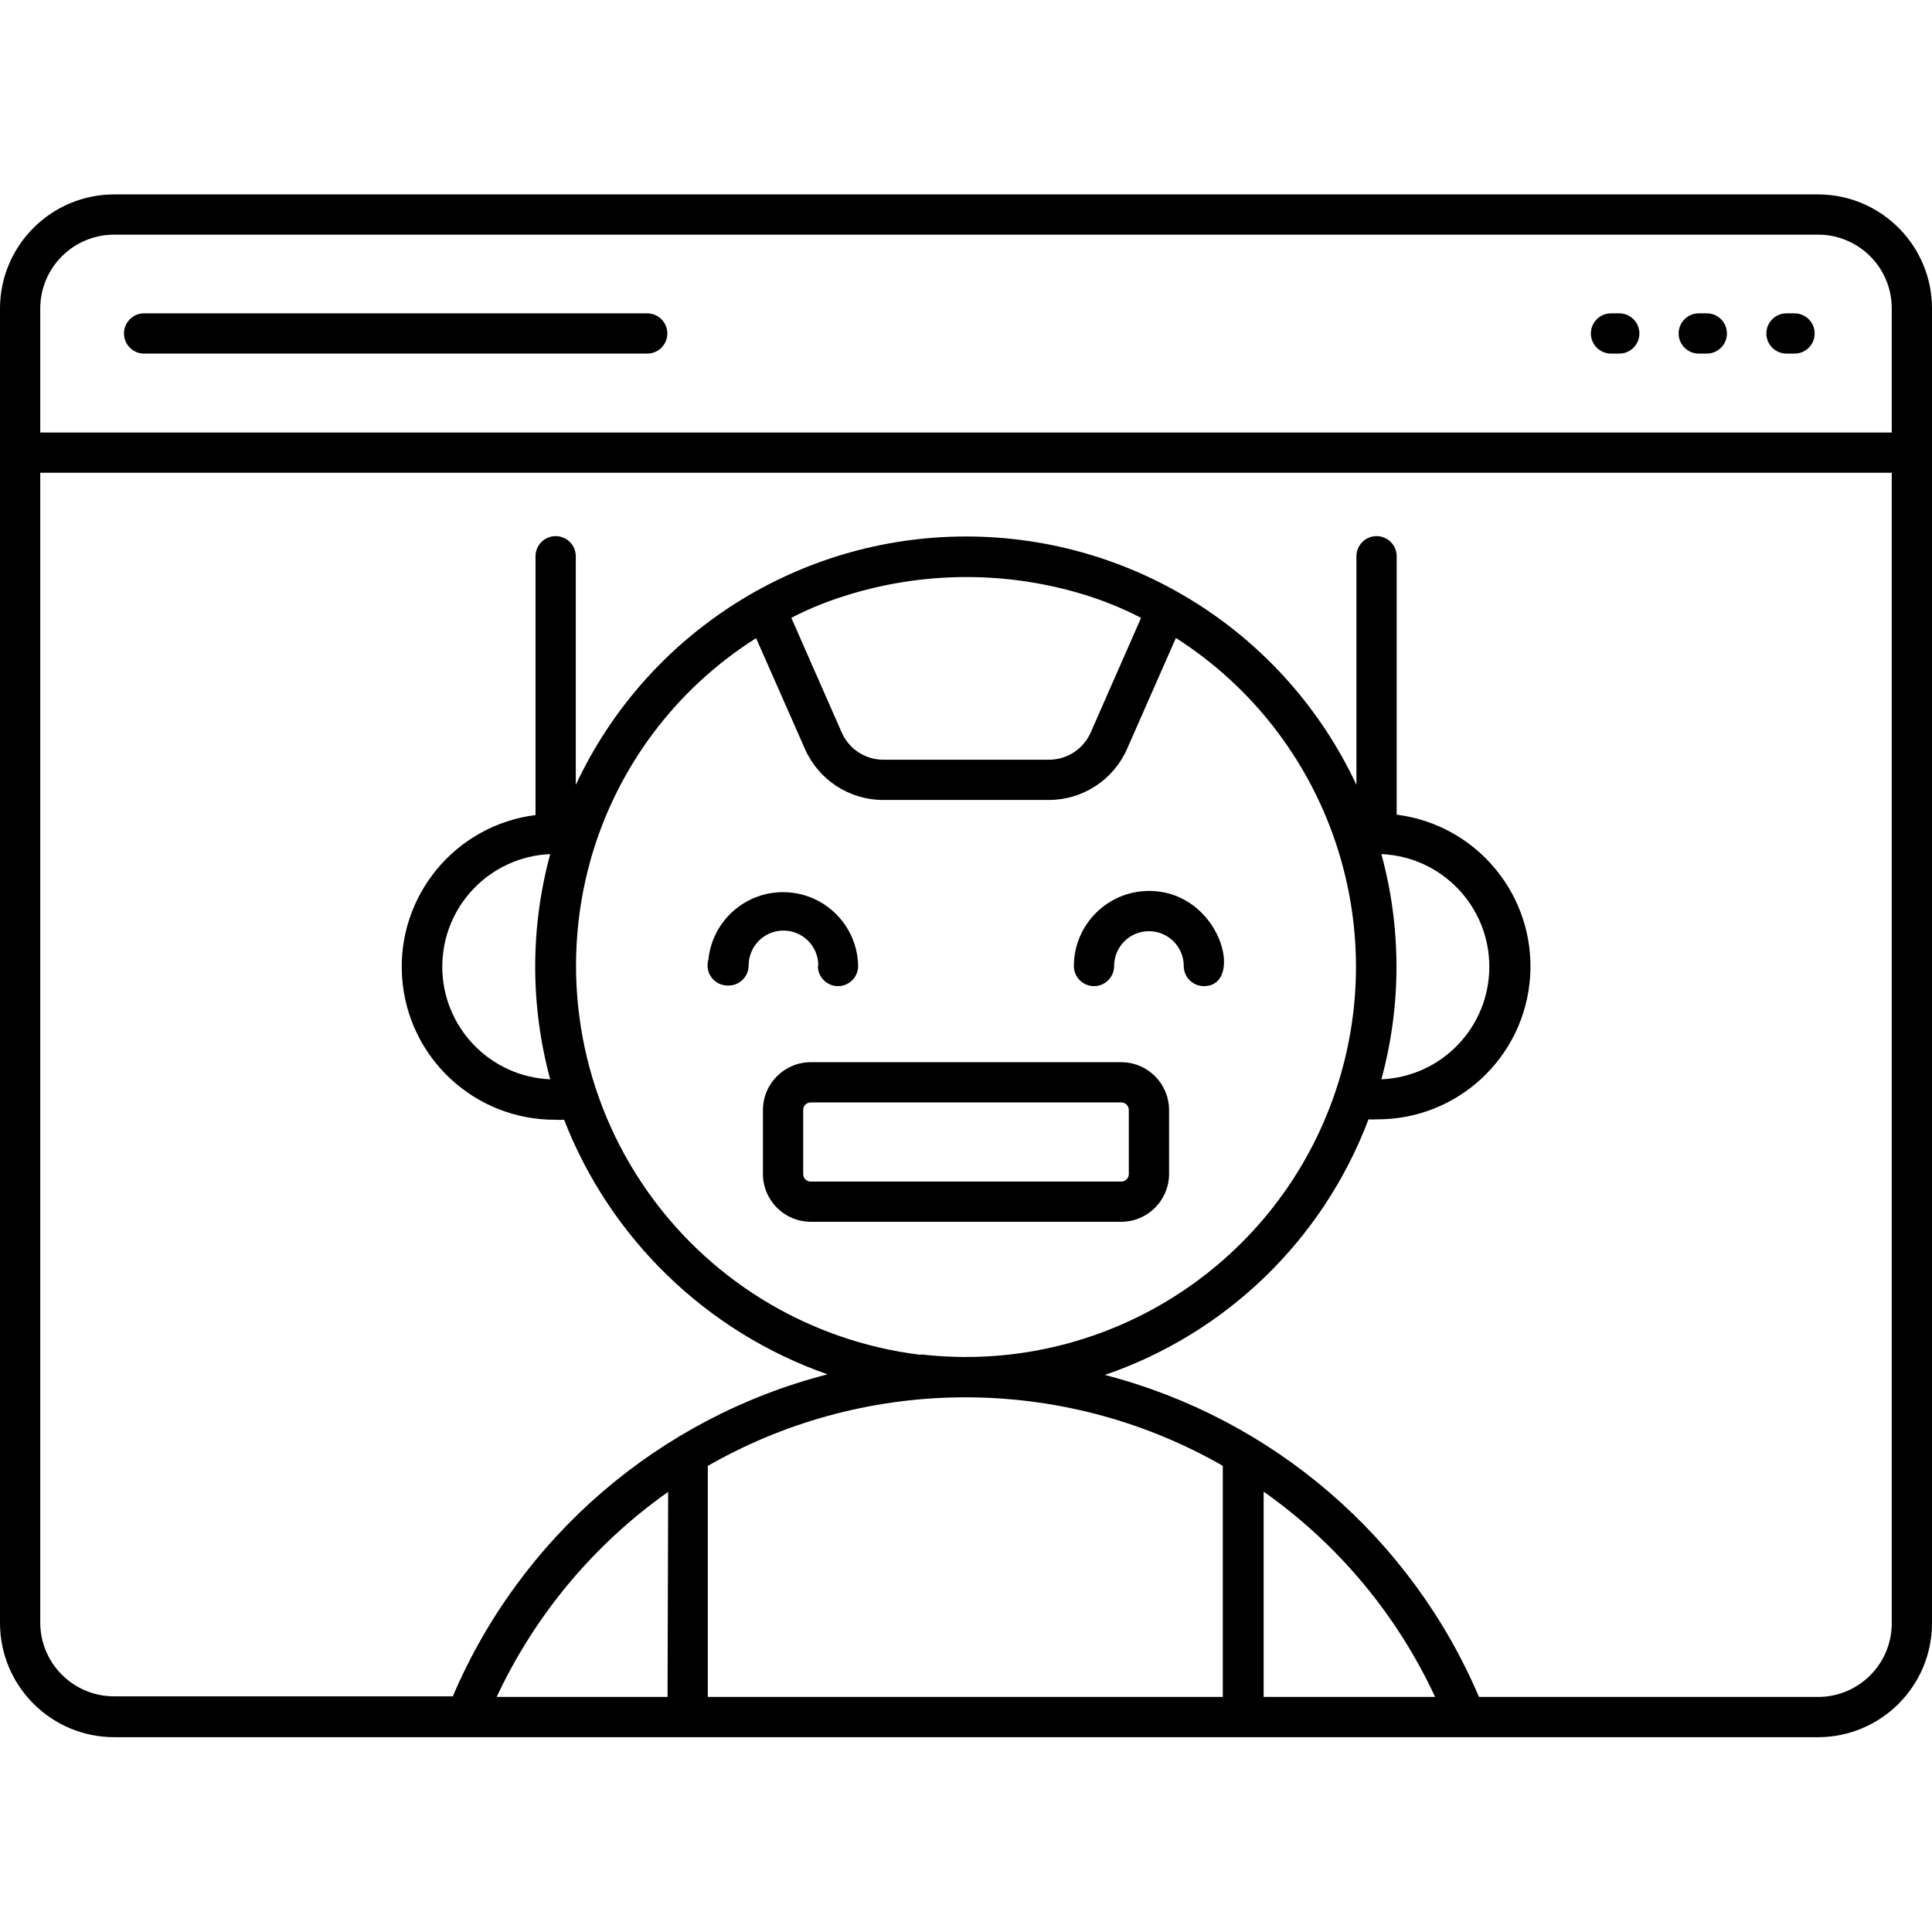
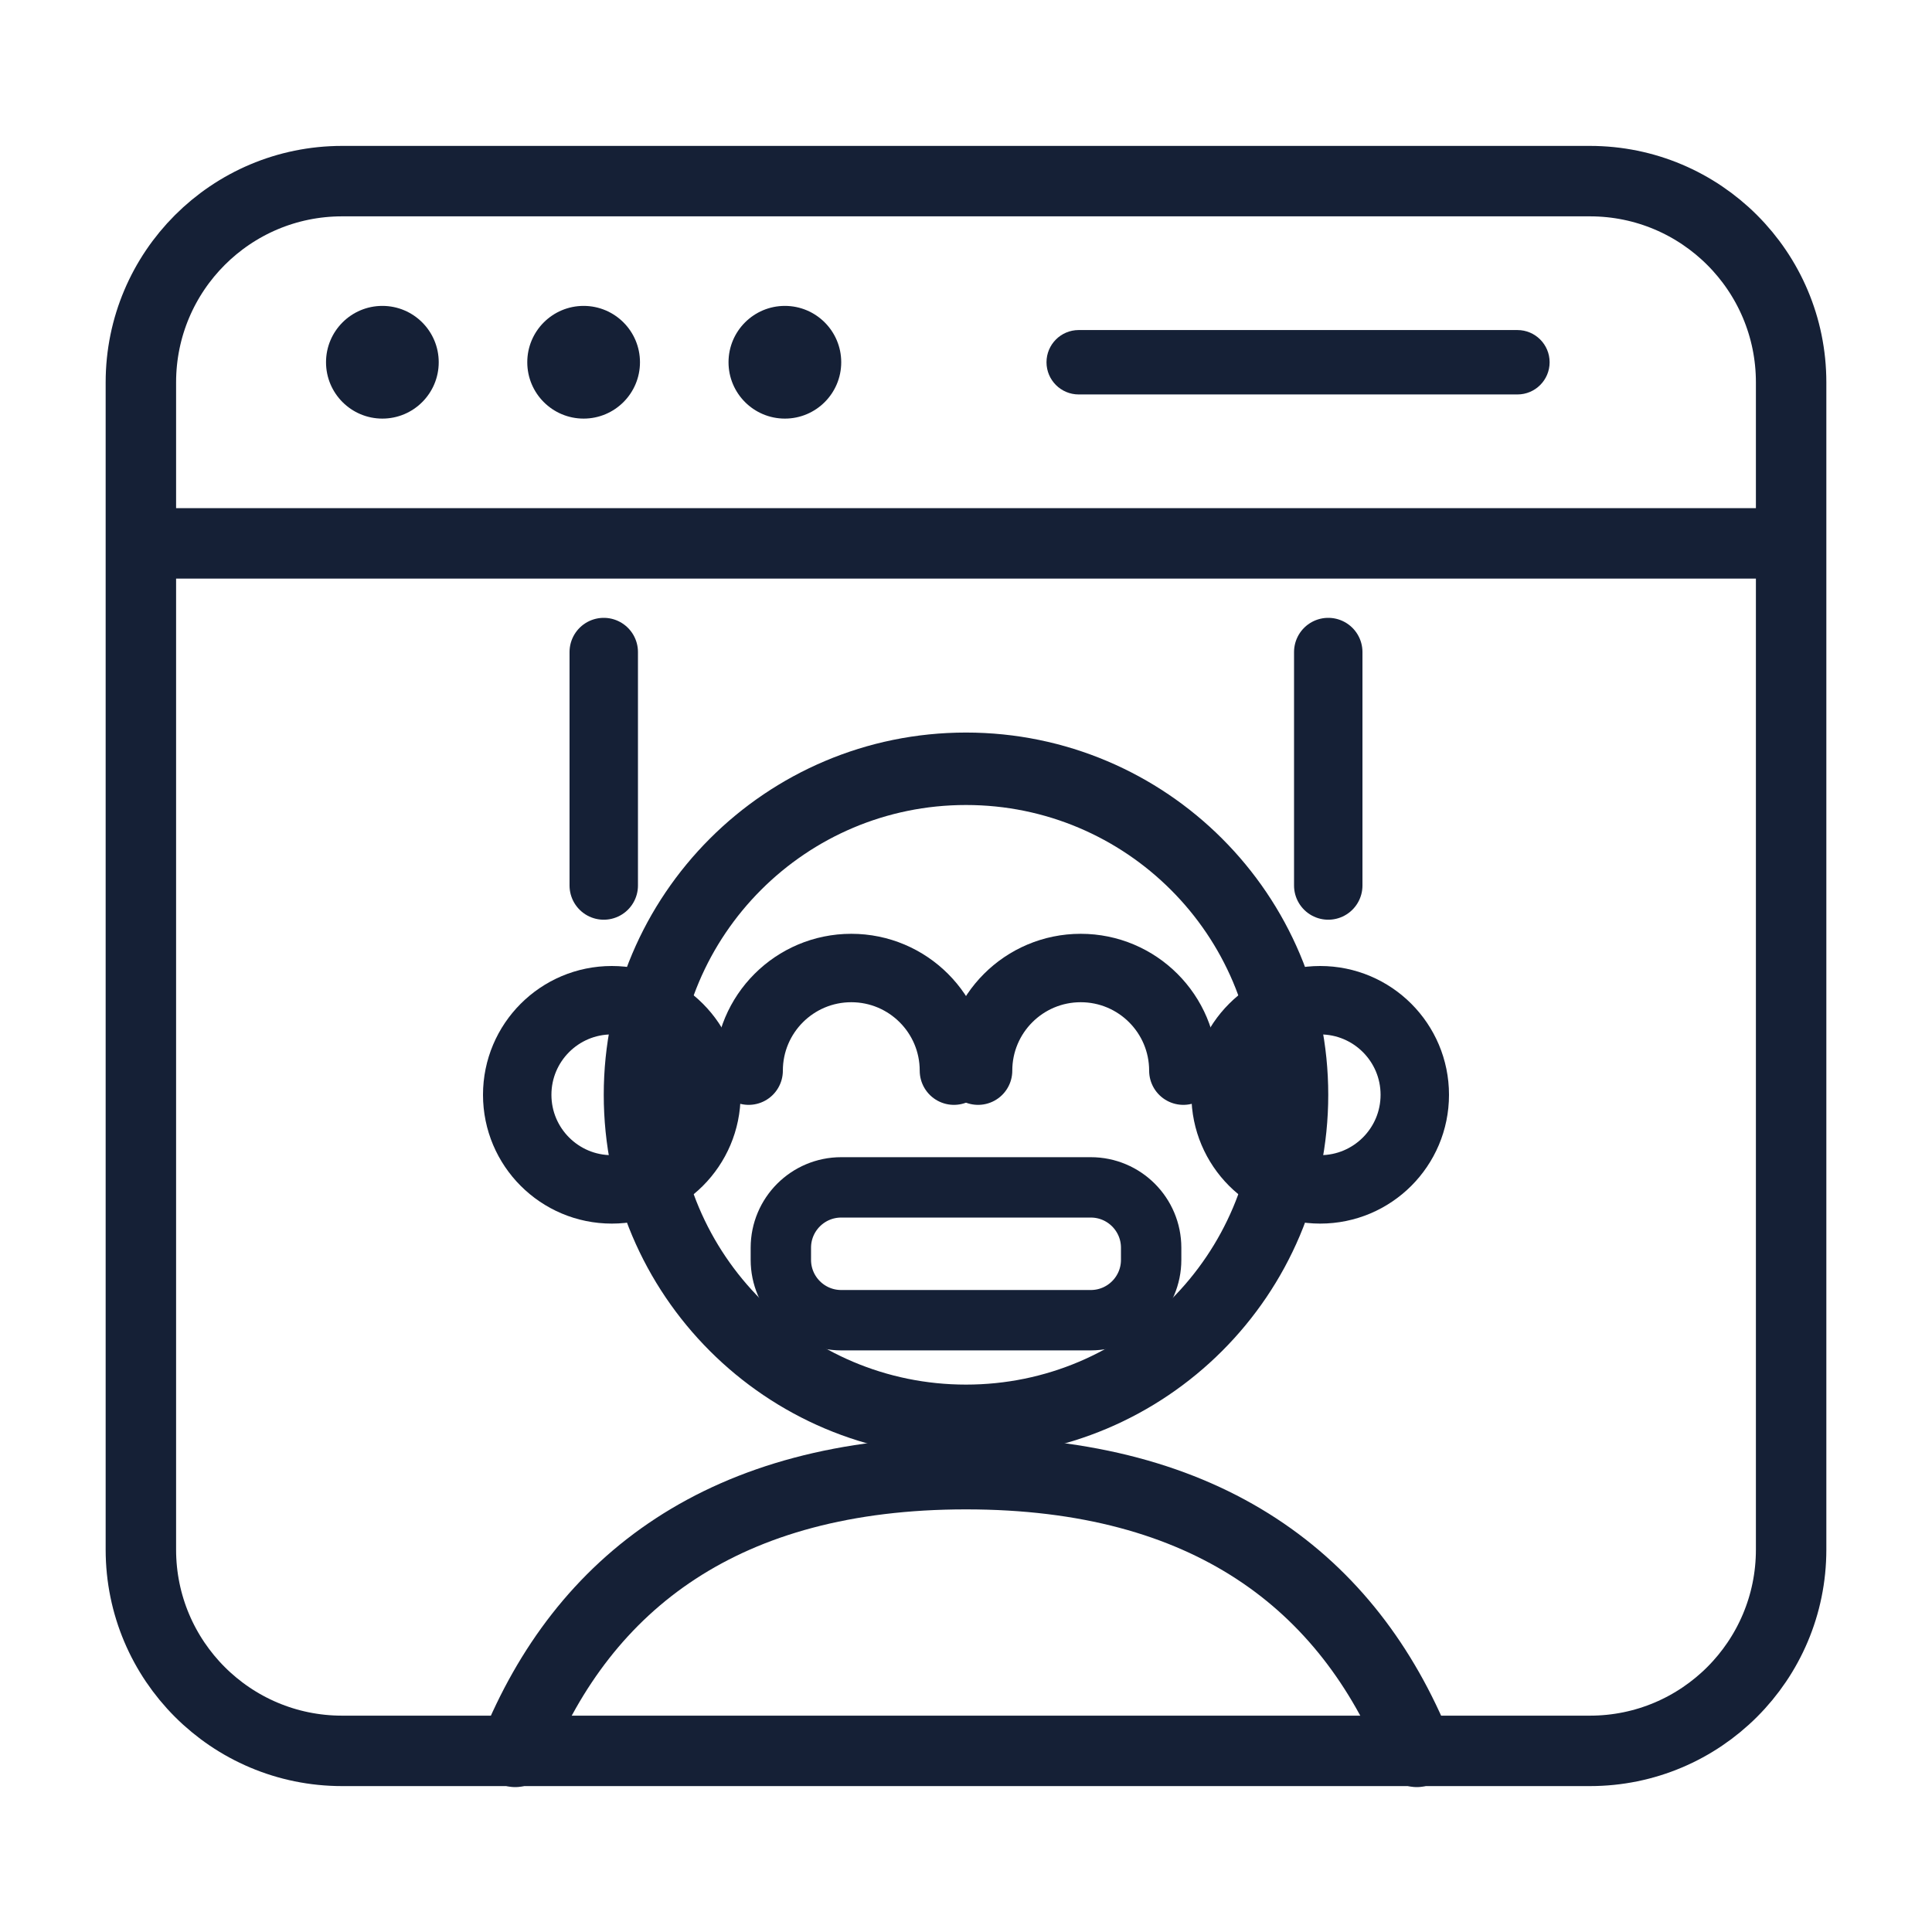
- <svg xmlns="http://www.w3.org/2000/svg" viewBox="0 0 96 96" id="bot">
-   <path d="M90.37 9.66H5.7A5.68 5.68 0 0 0 0 15.32v65.34a5.68 5.68 0 0 0 5.7 5.66h84.67A5.67 5.67 0 0 0 96 80.66V15.32a5.67 5.67 0 0 0-5.63-5.66ZM2 15.32a3.67 3.67 0 0 1 3.7-3.66h84.67A3.66 3.66 0 0 1 94 15.32v6.17H2Zm31.17 69h-8.49a25.89 25.89 0 0 1 8.52-10.19Zm2 0V72.84l.23-.13a25.74 25.74 0 0 1 25.14 0l.22.13v11.48Zm10.57-17a19.48 19.48 0 0 1-16.39-24.61 19.19 19.19 0 0 1 8.22-11L40 37.22a4.25 4.25 0 0 0 3.89 2.53h8.22A4.25 4.25 0 0 0 56 37.22l2.43-5.52a19.39 19.39 0 0 1-12.66 35.6Zm-18.4-24.88a21.35 21.35 0 0 0 0 11.19 5.6 5.6 0 0 1 0-11.19Zm14.24-12.7a20 20 0 0 1 12-.28 17.29 17.29 0 0 1 3.12 1.24l-2.51 5.71a2.26 2.26 0 0 1-2.06 1.34h-8.24a2.26 2.26 0 0 1-2.06-1.34l-2.51-5.71a16 16 0 0 1 2.26-.96Zm27.06 12.7a5.6 5.6 0 0 1 0 11.19 21.24 21.24 0 0 0 0-11.19Zm-5.85 41.88v-10.2a25.72 25.72 0 0 1 8.52 10.2ZM94 80.66a3.66 3.66 0 0 1-3.66 3.66H73.49a27.78 27.78 0 0 0-18.59-16A21.43 21.43 0 0 0 68 55.62a2.61 2.61 0 0 0 .4 0 7.6 7.6 0 0 0 1-15.14V27.64a1 1 0 0 0-2 0V39a21.41 21.41 0 0 0-38.79 0V27.64a1 1 0 0 0-2 0V40.5a7.6 7.6 0 0 0 1 15.14 3 3 0 0 0 .42 0 21.77 21.77 0 0 0 13.09 12.65 27.77 27.77 0 0 0-18.62 16H5.7A3.67 3.67 0 0 1 2 80.66V23.49h92Z" />
-   <path d="M80.46 15.57h-.41a1 1 0 0 0 0 2h.41a1 1 0 0 0 0-2zm4.35 0h-.4a1 1 0 0 0 0 2h.4a1 1 0 0 0 0-2zm4.36 0h-.4a1 1 0 0 0 0 2h.4a1 1 0 0 0 0-2zm-57.01 0h-25a1 1 0 0 0 0 2h25a1 1 0 0 0 0-2zM40.64 48a1 1 0 0 0 2 0 3.73 3.73 0 0 0-7.44-.32 1 1 0 0 0 1 1.29 1 1 0 0 0 1-1 1.73 1.73 0 0 1 3.46 0zm13.72 1a1 1 0 0 0 1-1 1.73 1.73 0 1 1 3.46 0 1 1 0 0 0 1 1c2.06 0 .84-4.73-2.73-4.73A3.74 3.74 0 0 0 53.36 48a1 1 0 0 0 1 1zm3.73 9.34v-3.19a2.38 2.38 0 0 0-2.37-2.37H40.28a2.38 2.38 0 0 0-2.37 2.37v3.19a2.38 2.38 0 0 0 2.37 2.37h15.44a2.38 2.38 0 0 0 2.37-2.37zm-18.18 0v-3.19a.37.37 0 0 1 .37-.37h15.44a.37.37 0 0 1 .37.37v3.19a.37.37 0 0 1-.37.37H40.28a.37.37 0 0 1-.37-.37z" />
+ <svg xmlns="http://www.w3.org/2000/svg" viewBox="0 0 48 48" fill="none" aria-hidden="true">
+   <rect x="3.5" y="4.5" width="41" height="39" rx="5" stroke="#152036" stroke-width="1.75" />
+   <path d="M3.5 13.5h41" stroke="#152036" stroke-width="1.75" />
+   <circle cx="9.5" cy="9" r="1.4" fill="#152036" />
+   <circle cx="14.5" cy="9" r="1.4" fill="#152036" />
+   <circle cx="19.5" cy="9" r="1.4" fill="#152036" />
+   <rect x="26" y="8.2" width="12.5" height="1.6" rx="0.8" fill="#152036" />
+   <path d="M15 22V16.2" stroke="#152036" stroke-width="1.7" stroke-linecap="round" />
+   <path d="M33 22V16.2" stroke="#152036" stroke-width="1.7" stroke-linecap="round" />
+   <circle cx="24" cy="27.2" r="8.1" stroke="#152036" stroke-width="1.8" />
+   <circle cx="15.2" cy="27.2" r="2.35" stroke="#152036" stroke-width="1.7" />
+   <circle cx="32.8" cy="27.2" r="2.35" stroke="#152036" stroke-width="1.7" />
+   <path d="M18.6 26.6a2.55 2.55 0 0 1 5.1 0" stroke="#152036" stroke-width="1.7" stroke-linecap="round" />
+   <path d="M24.3 26.6a2.55 2.55 0 0 1 5.1 0" stroke="#152036" stroke-width="1.7" stroke-linecap="round" />
+   <rect x="19.4" y="29.5" width="9.2" height="3.3" rx="1.5" stroke="#152036" stroke-width="1.5" />
+   <path d="M12.8 43.5c1.7-4.2 5.2-6.9 11.2-6.9s9.5 2.7 11.2 6.9" stroke="#152036" stroke-width="1.8" stroke-linecap="round" />
</svg>
